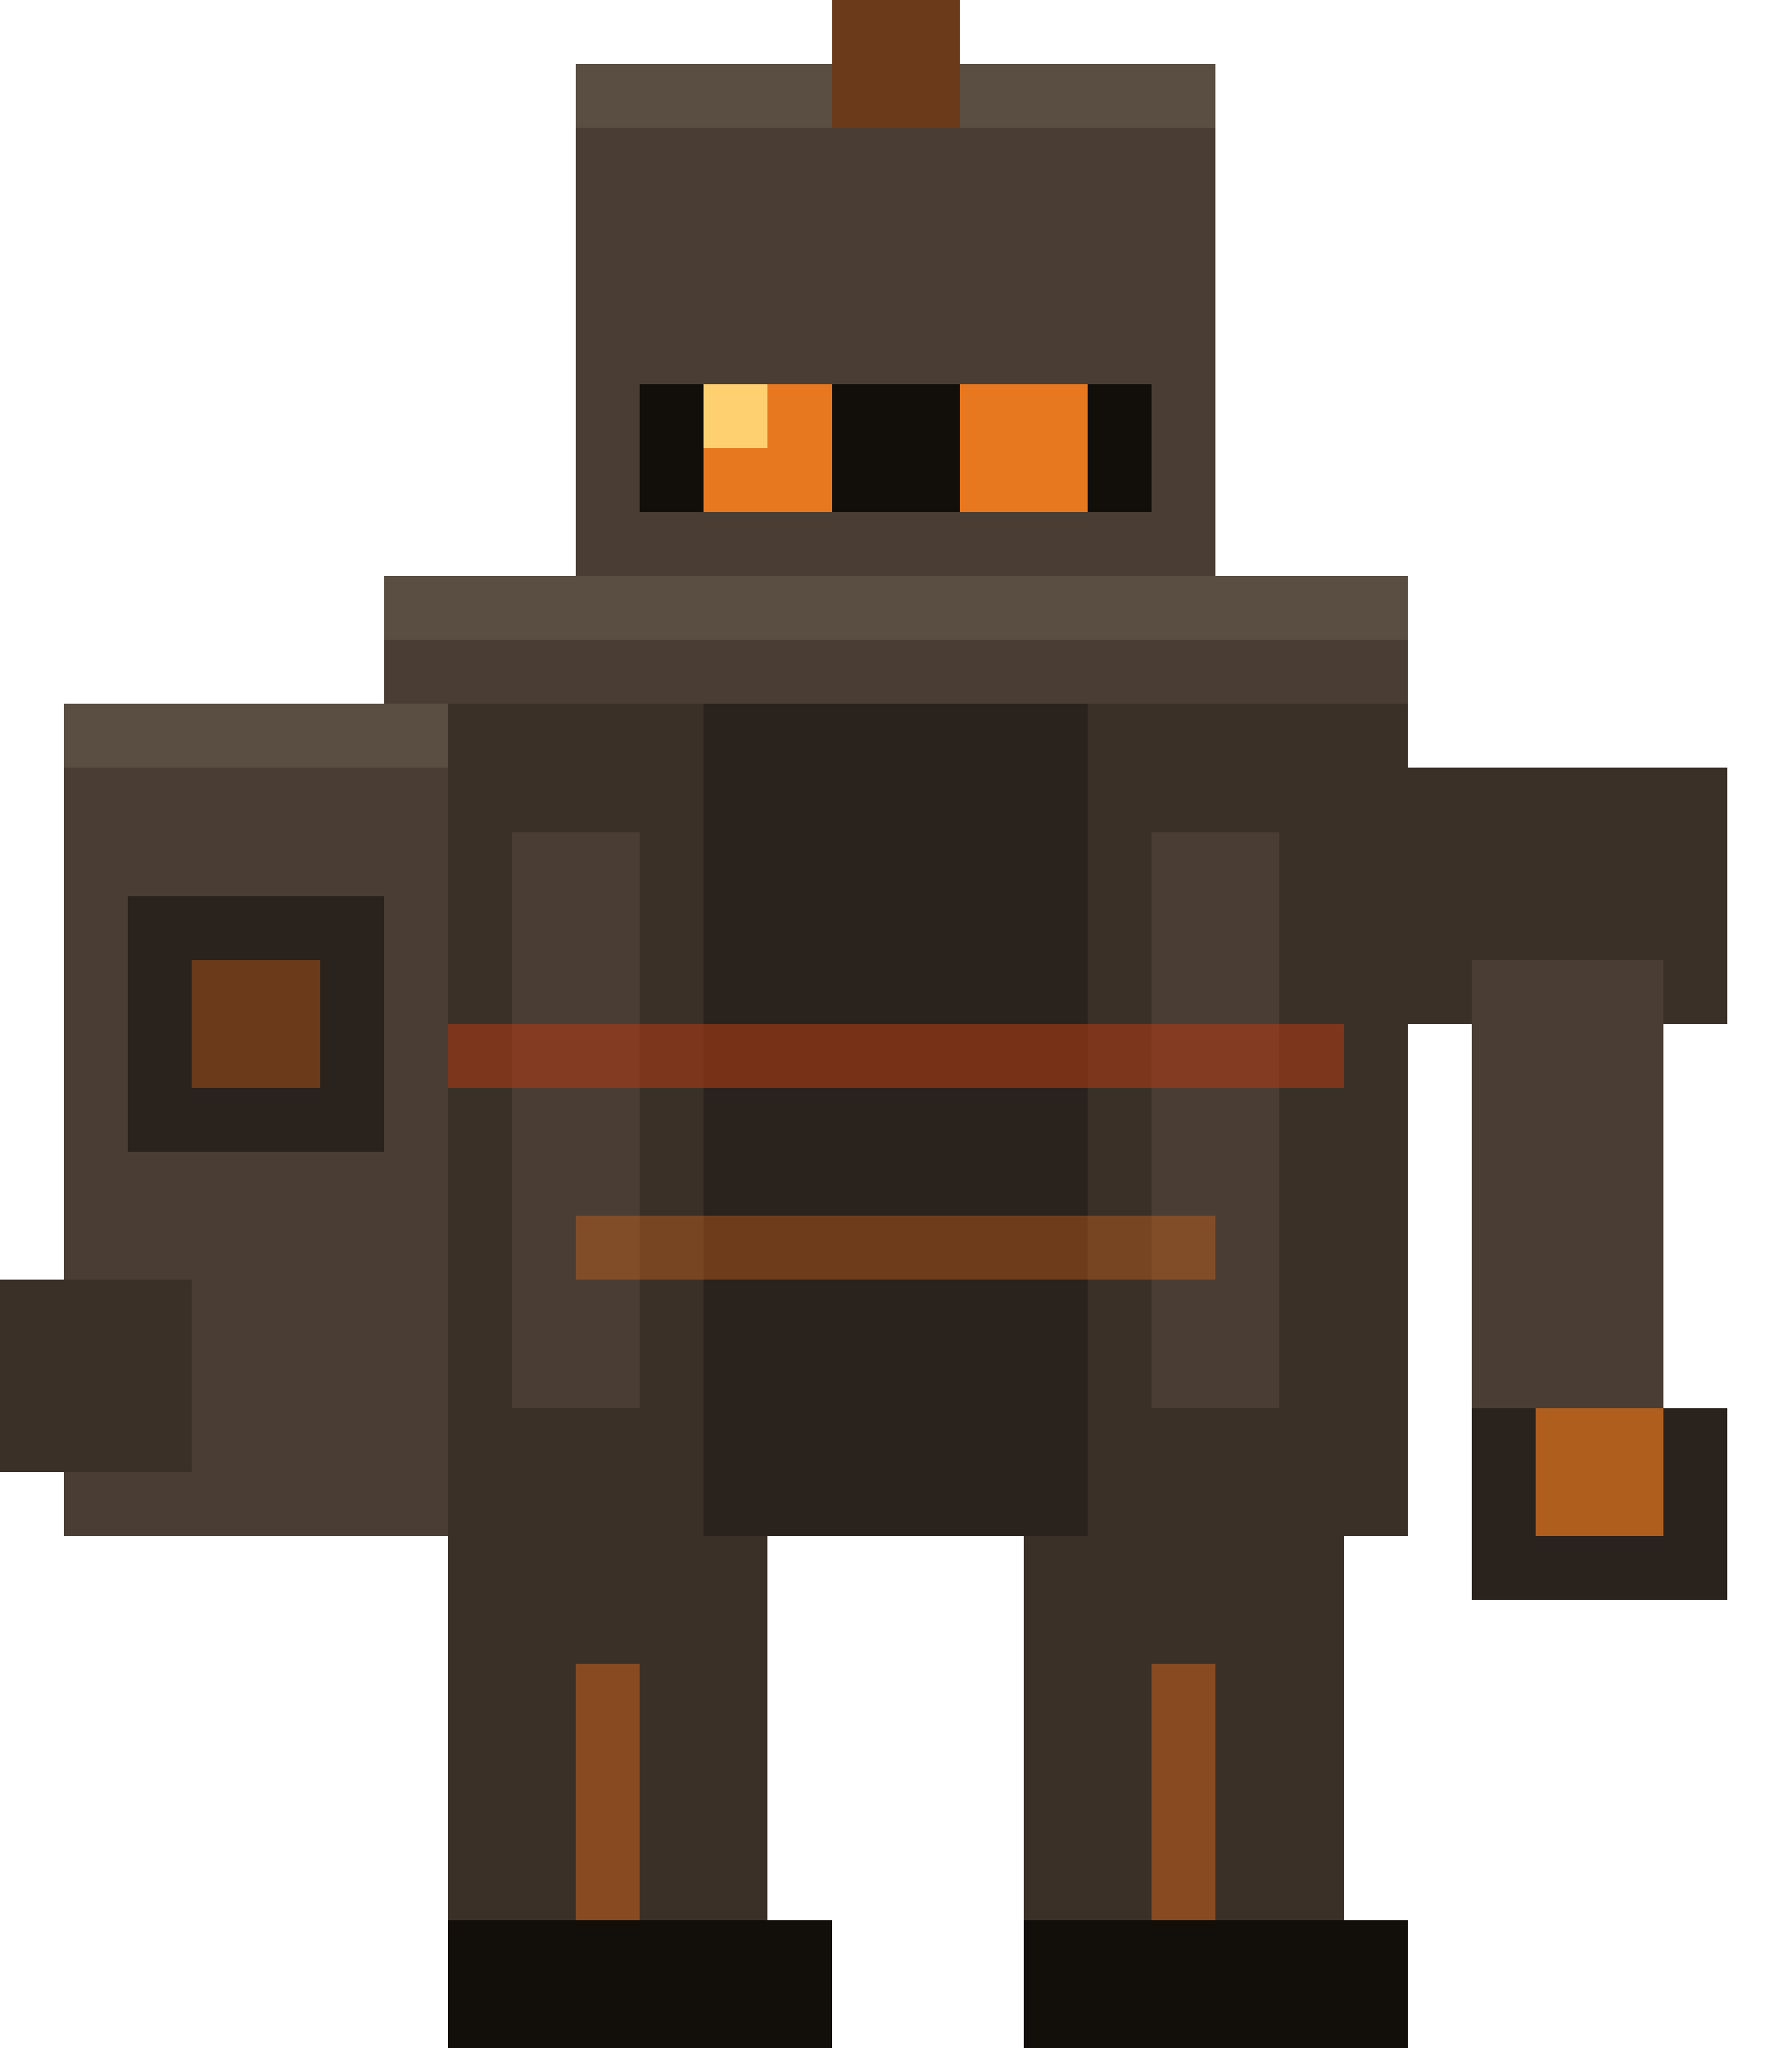
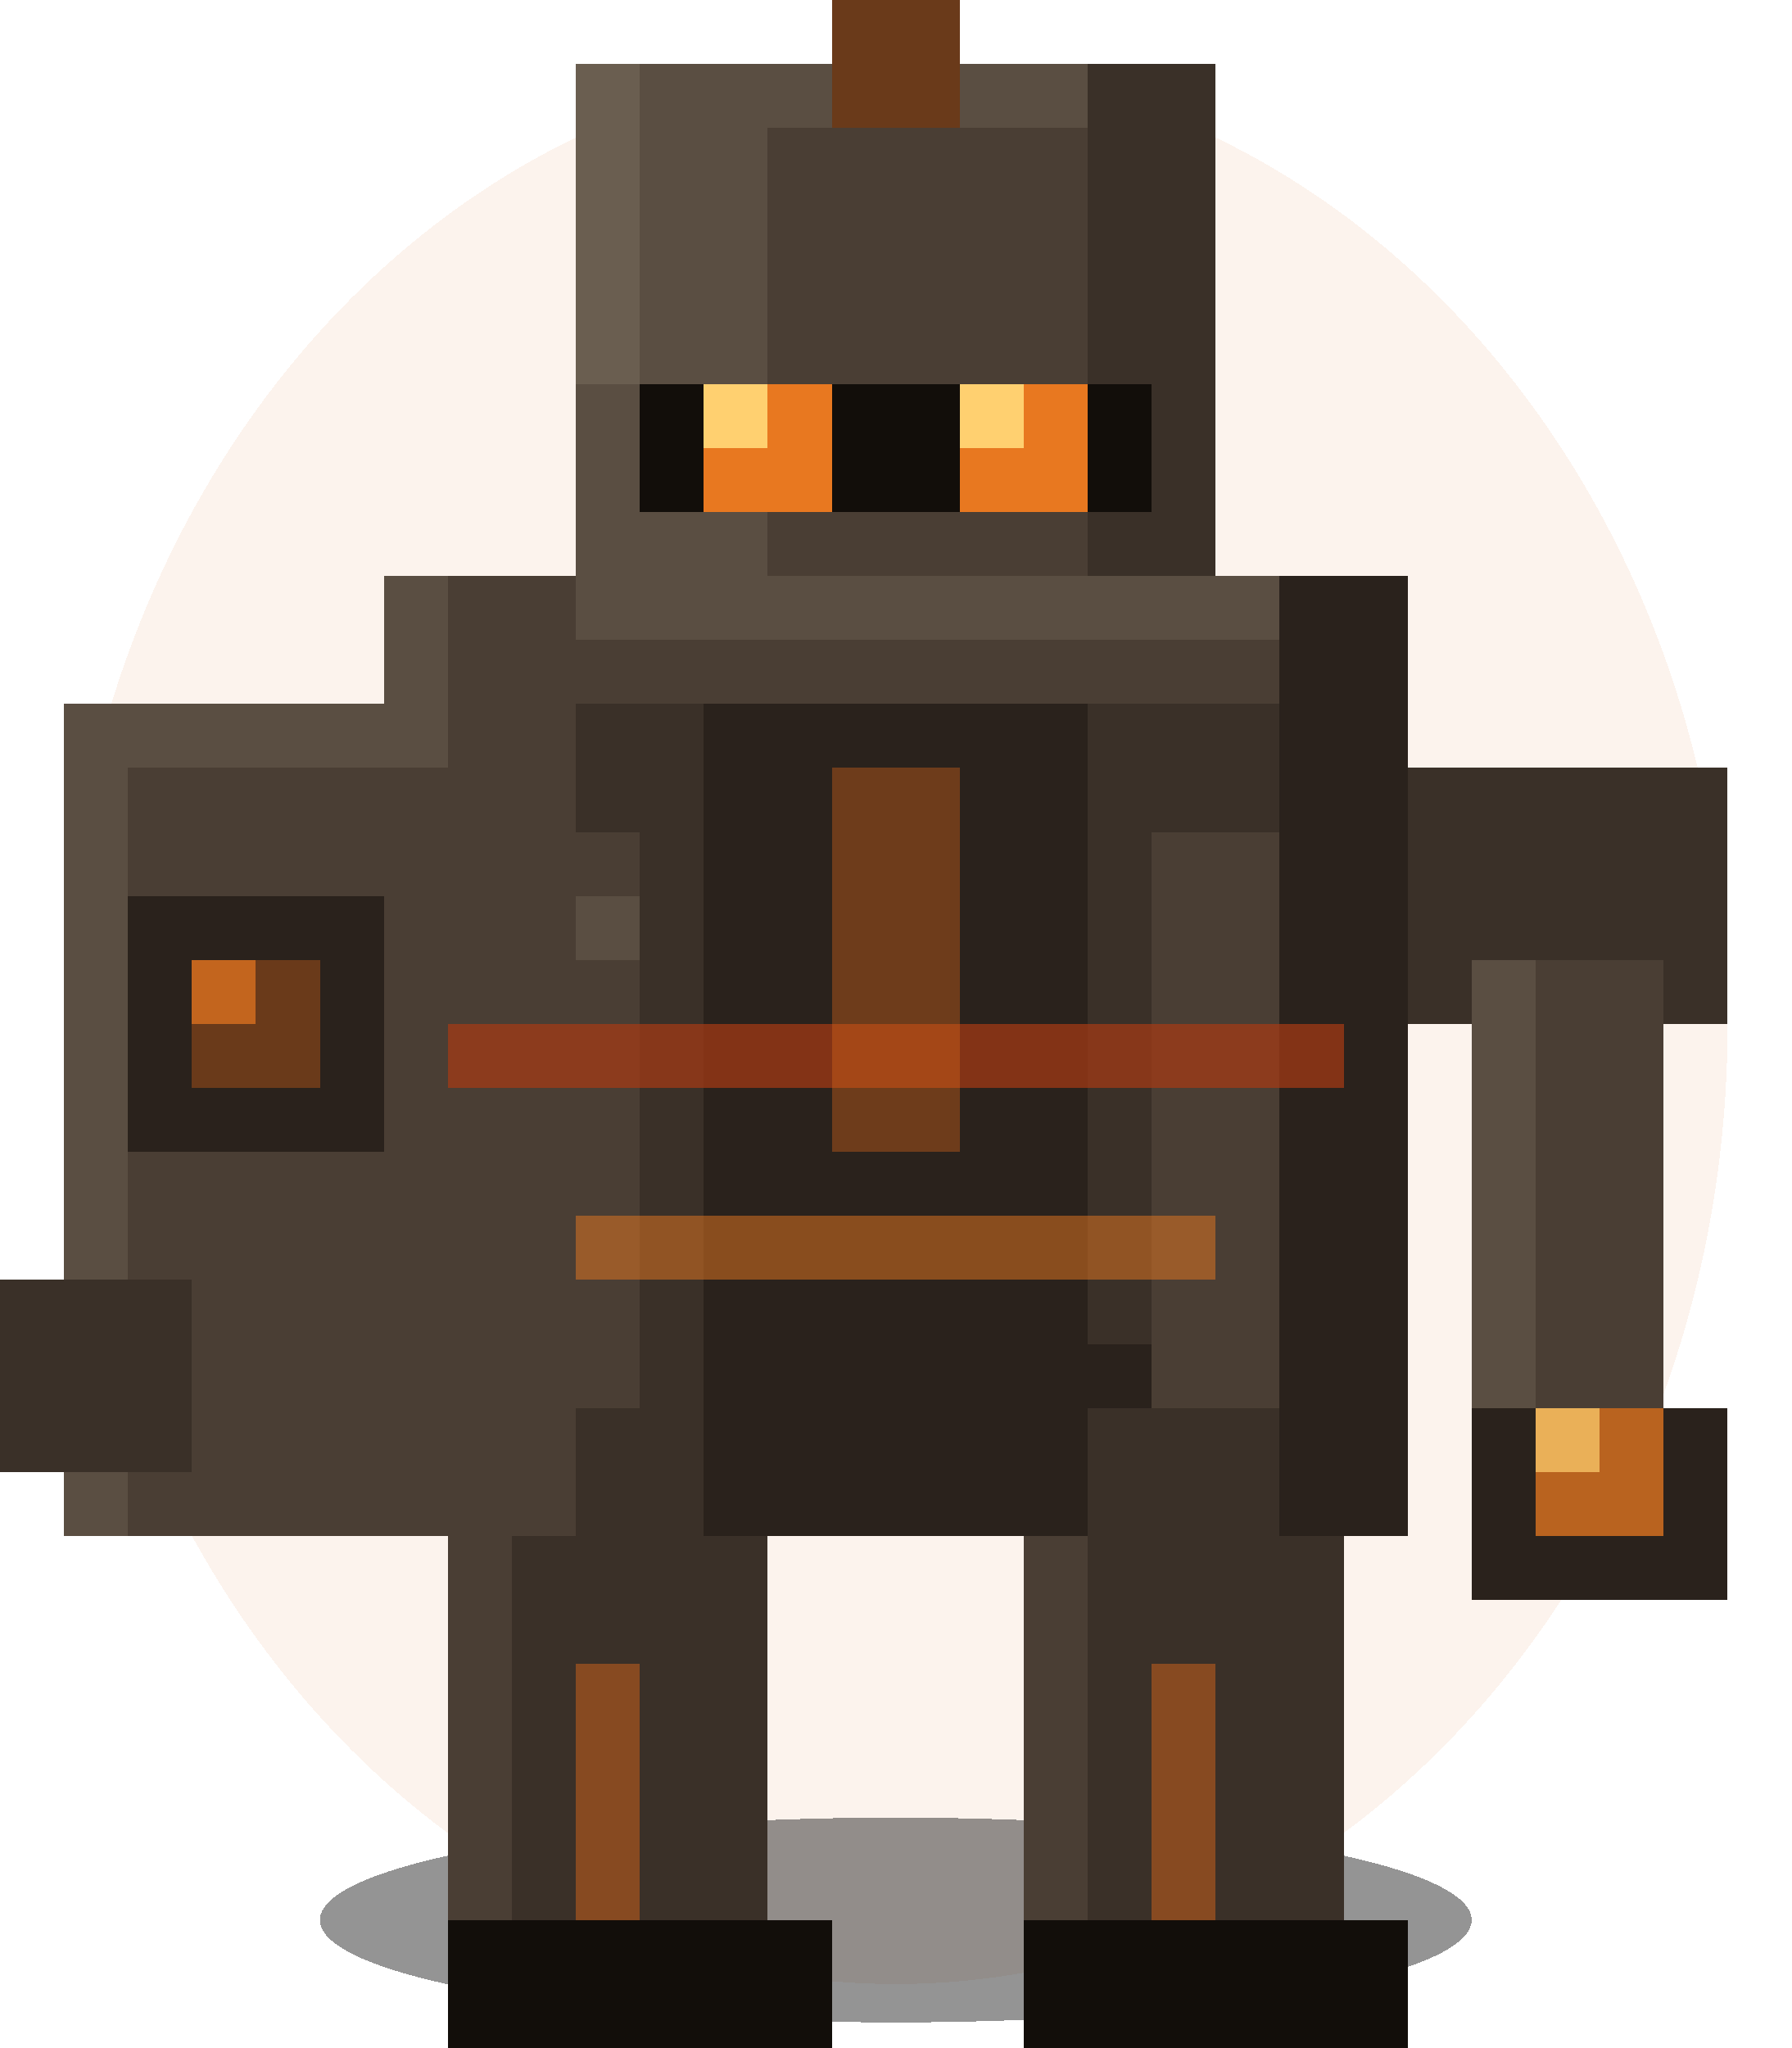
<svg xmlns="http://www.w3.org/2000/svg" viewBox="0 0 28 32" shape-rendering="crispEdges" preserveAspectRatio="xMidYMax meet" aria-label="Slagbound Legionary">
+   <ellipse cx="14" cy="16" rx="13" ry="15" fill="#d4641a" opacity="0.08" />
+   <ellipse cx="14" cy="30" rx="9" ry="1.6" fill="#000" opacity="0.42" />
  <rect x="9" y="1" width="10" height="8" fill="#4a3e34" />
  <rect x="9" y="1" width="10" height="1" fill="#5a4e42" />
+   <rect x="9" y="1" width="3" height="8" fill="#5a4e42" />
+   <rect x="9" y="1" width="1" height="5" fill="#6a5e50" />
+   <rect x="17" y="1" width="2" height="8" fill="#3a3028" />
  <rect x="13" y="0" width="2" height="2" fill="#6a3a1a" />
  <rect x="10" y="6" width="8" height="2" fill="#120e0a" />
  <rect x="11" y="6" width="2" height="2" fill="#e87820" />
  <rect x="15" y="6" width="2" height="2" fill="#e87820" />
  <rect x="11" y="6" width="1" height="1" fill="#ffd070" />
+   <rect x="15" y="6" width="1" height="1" fill="#ffd070" />
  <rect x="6" y="9" width="16" height="15" fill="#3a3028" />
  <rect x="6" y="9" width="16" height="2" fill="#4a3e34" />
  <rect x="6" y="9" width="16" height="1" fill="#5a4e42" />
+   <rect x="6" y="9" width="3" height="15" fill="#4a3e34" />
+   <rect x="6" y="9" width="1" height="15" fill="#5a4e42" />
+   <rect x="20" y="9" width="2" height="15" fill="#2a221c" />
  <rect x="11" y="11" width="6" height="13" fill="#2a221c" />
  <rect x="8" y="13" width="2" height="9" fill="#4a3e34" />
  <rect x="18" y="13" width="2" height="9" fill="#4a3e34" />
-   <rect x="7" y="16" width="14" height="1" fill="#a83a14" opacity="0.6" />
-   <rect x="9" y="19" width="10" height="1" fill="#d4641a" opacity="0.4" />
+   <rect x="7" y="16" width="14" height="1" fill="#a83a14" opacity="0.7" />
+   <rect x="9" y="19" width="10" height="1" fill="#e87820" opacity="0.5" />
+   <rect x="13" y="12" width="2" height="6" fill="#d4641a" opacity="0.4" />
+   <rect x="9" y="14" width="1" height="1" fill="#5a4e42" />
+   <rect x="17" y="21" width="1" height="1" fill="#2a221c" />
  <rect x="1" y="11" width="6" height="13" fill="#4a3e34" />
  <rect x="1" y="11" width="6" height="1" fill="#5a4e42" />
+   <rect x="1" y="11" width="1" height="13" fill="#5a4e42" />
  <rect x="2" y="14" width="4" height="4" fill="#2a221c" />
  <rect x="3" y="15" width="2" height="2" fill="#6a3a1a" />
+   <rect x="3" y="15" width="1" height="1" fill="#e87820" opacity="0.7" />
  <rect x="0" y="20" width="3" height="3" fill="#3a3028" />
  <rect x="22" y="12" width="5" height="4" fill="#3a3028" />
  <rect x="23" y="15" width="3" height="9" fill="#4a3e34" />
+   <rect x="23" y="15" width="1" height="9" fill="#5a4e42" />
  <rect x="23" y="22" width="4" height="3" fill="#2a221c" />
-   <rect x="24" y="22" width="2" height="2" fill="#e87820" opacity="0.7" />
+   <rect x="24" y="22" width="2" height="2" fill="#e87820" opacity="0.75" />
+   <rect x="24" y="22" width="1" height="1" fill="#ffd070" opacity="0.7" />
  <rect x="7" y="24" width="5" height="8" fill="#3a3028" />
  <rect x="16" y="24" width="5" height="8" fill="#3a3028" />
+   <rect x="7" y="24" width="1" height="8" fill="#4a3e34" />
+   <rect x="16" y="24" width="1" height="8" fill="#4a3e34" />
+   <rect x="9" y="26" width="1" height="4" fill="#d4641a" opacity="0.5" />
+   <rect x="18" y="26" width="1" height="4" fill="#d4641a" opacity="0.5" />
  <rect x="7" y="30" width="6" height="2" fill="#120e0a" />
  <rect x="16" y="30" width="6" height="2" fill="#120e0a" />
-   <rect x="9" y="26" width="1" height="4" fill="#d4641a" opacity="0.5" />
-   <rect x="18" y="26" width="1" height="4" fill="#d4641a" opacity="0.5" />
</svg>
